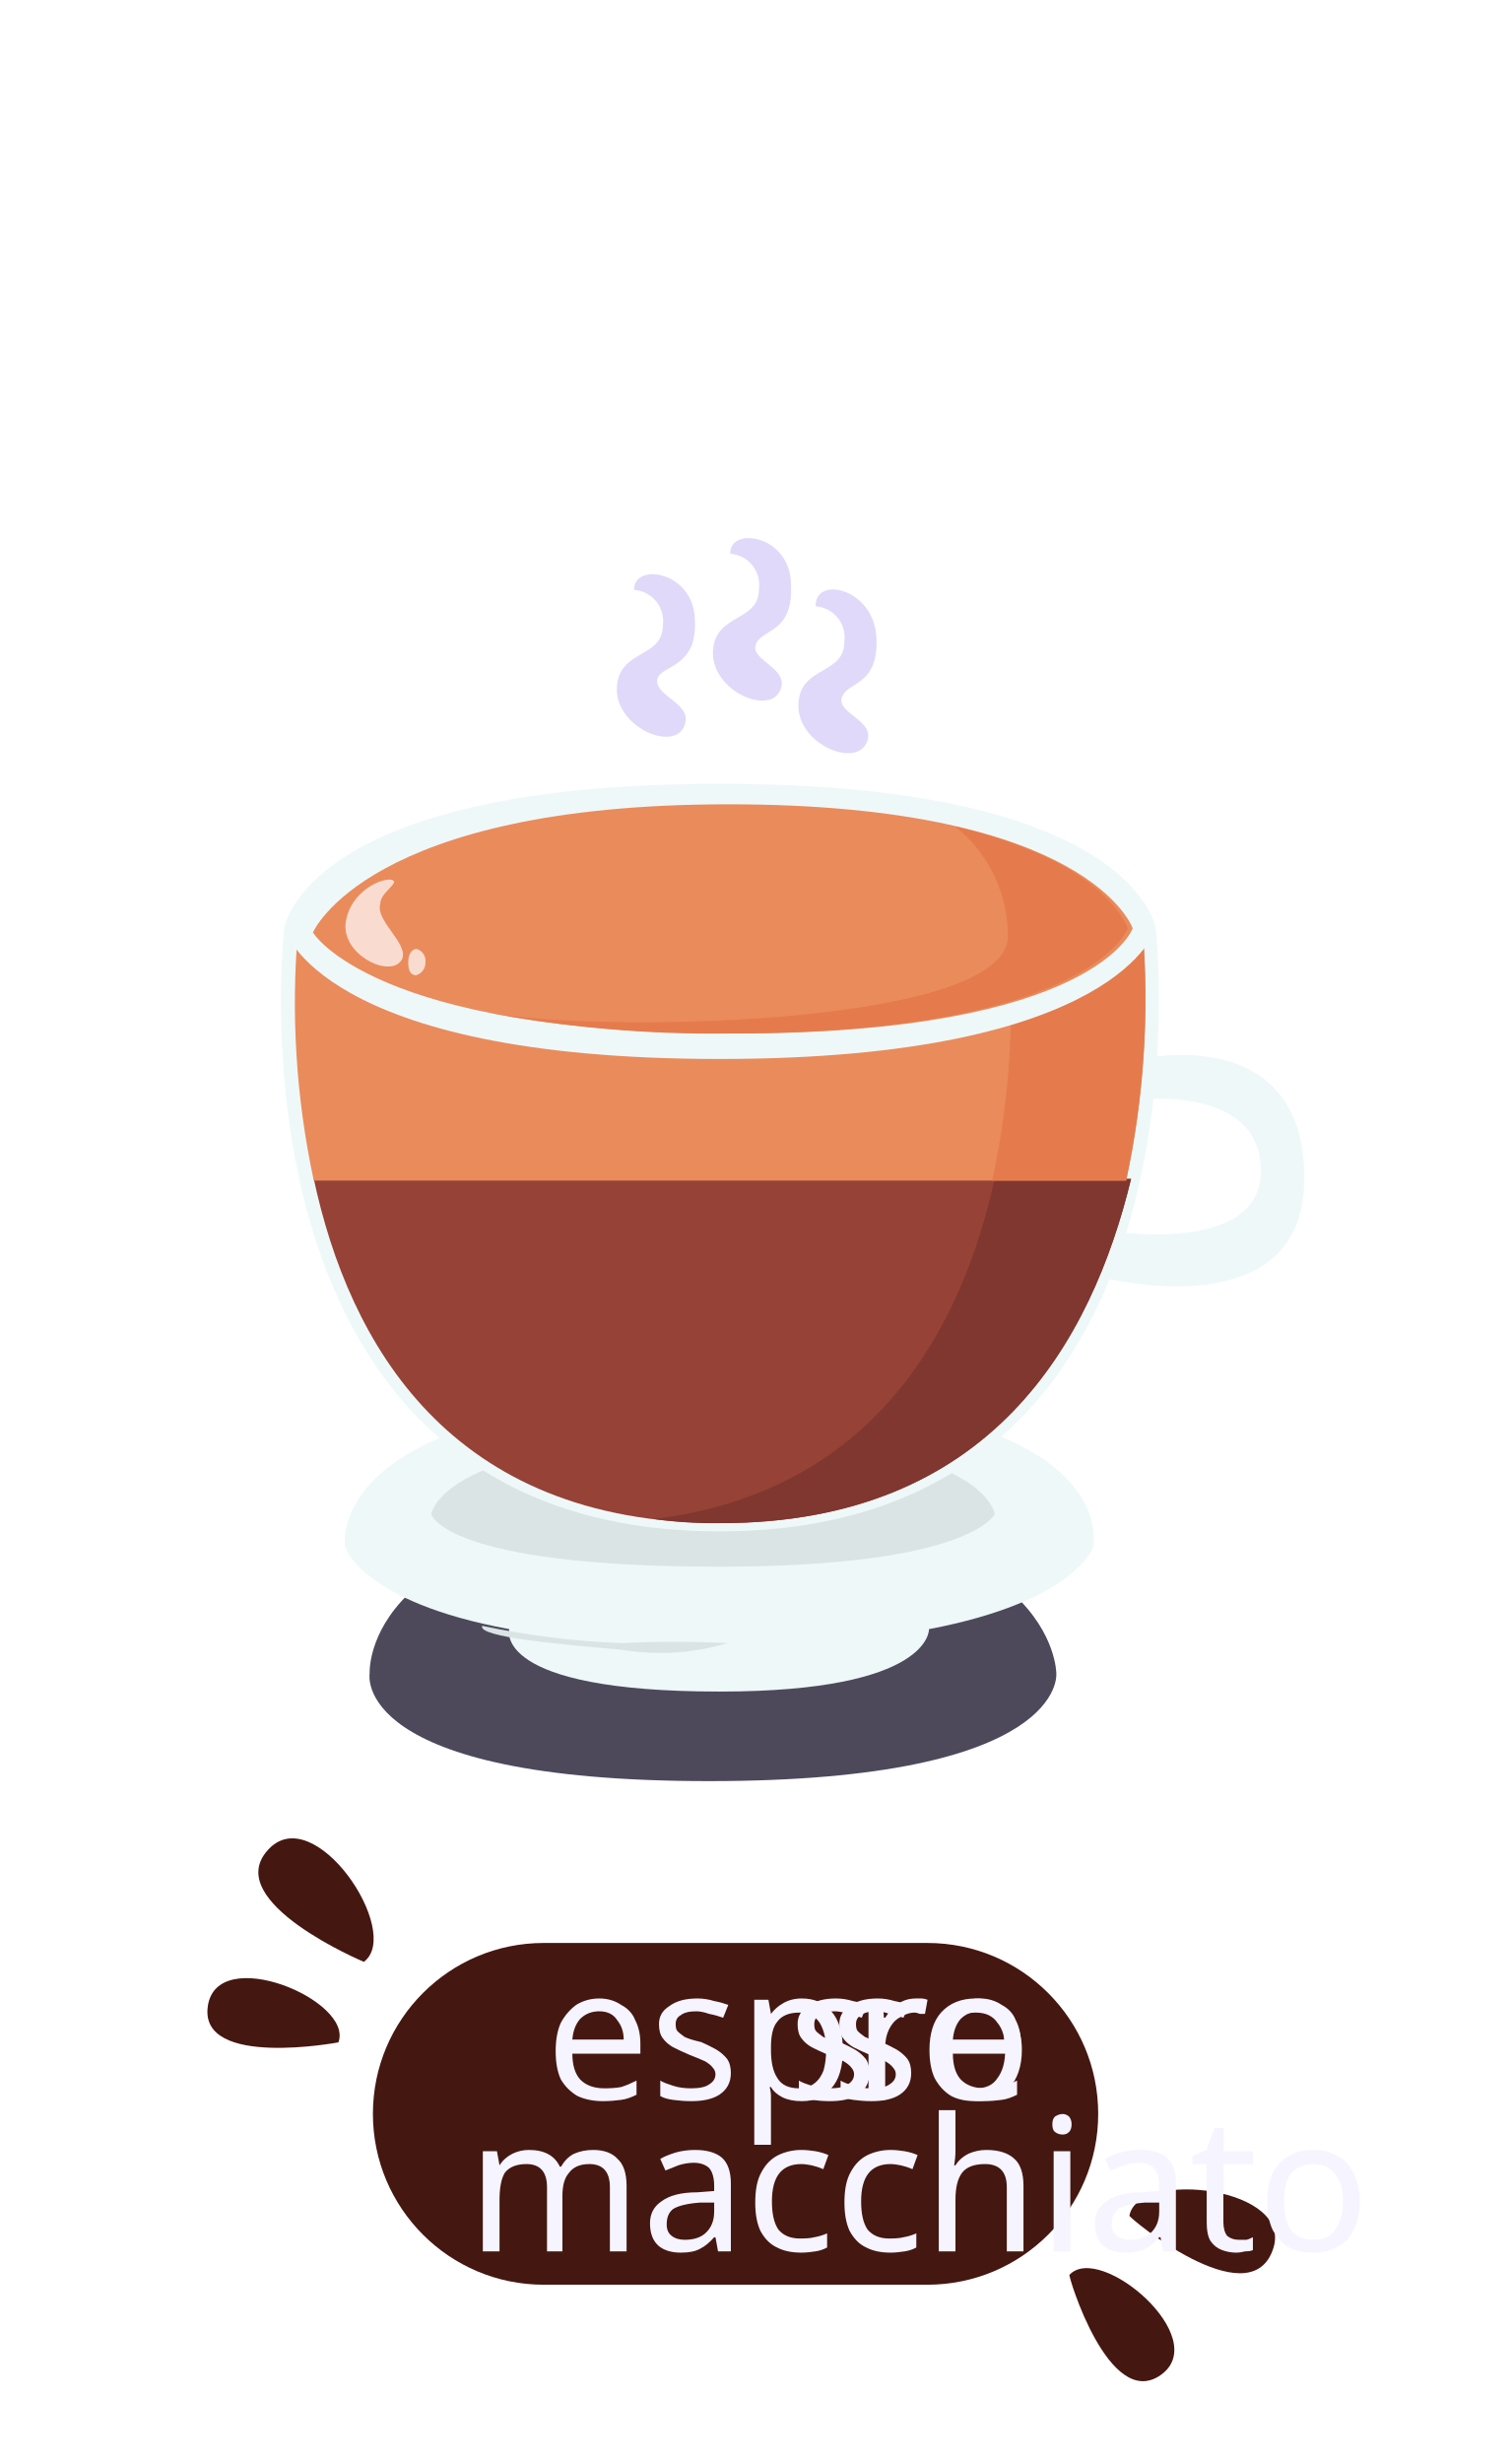
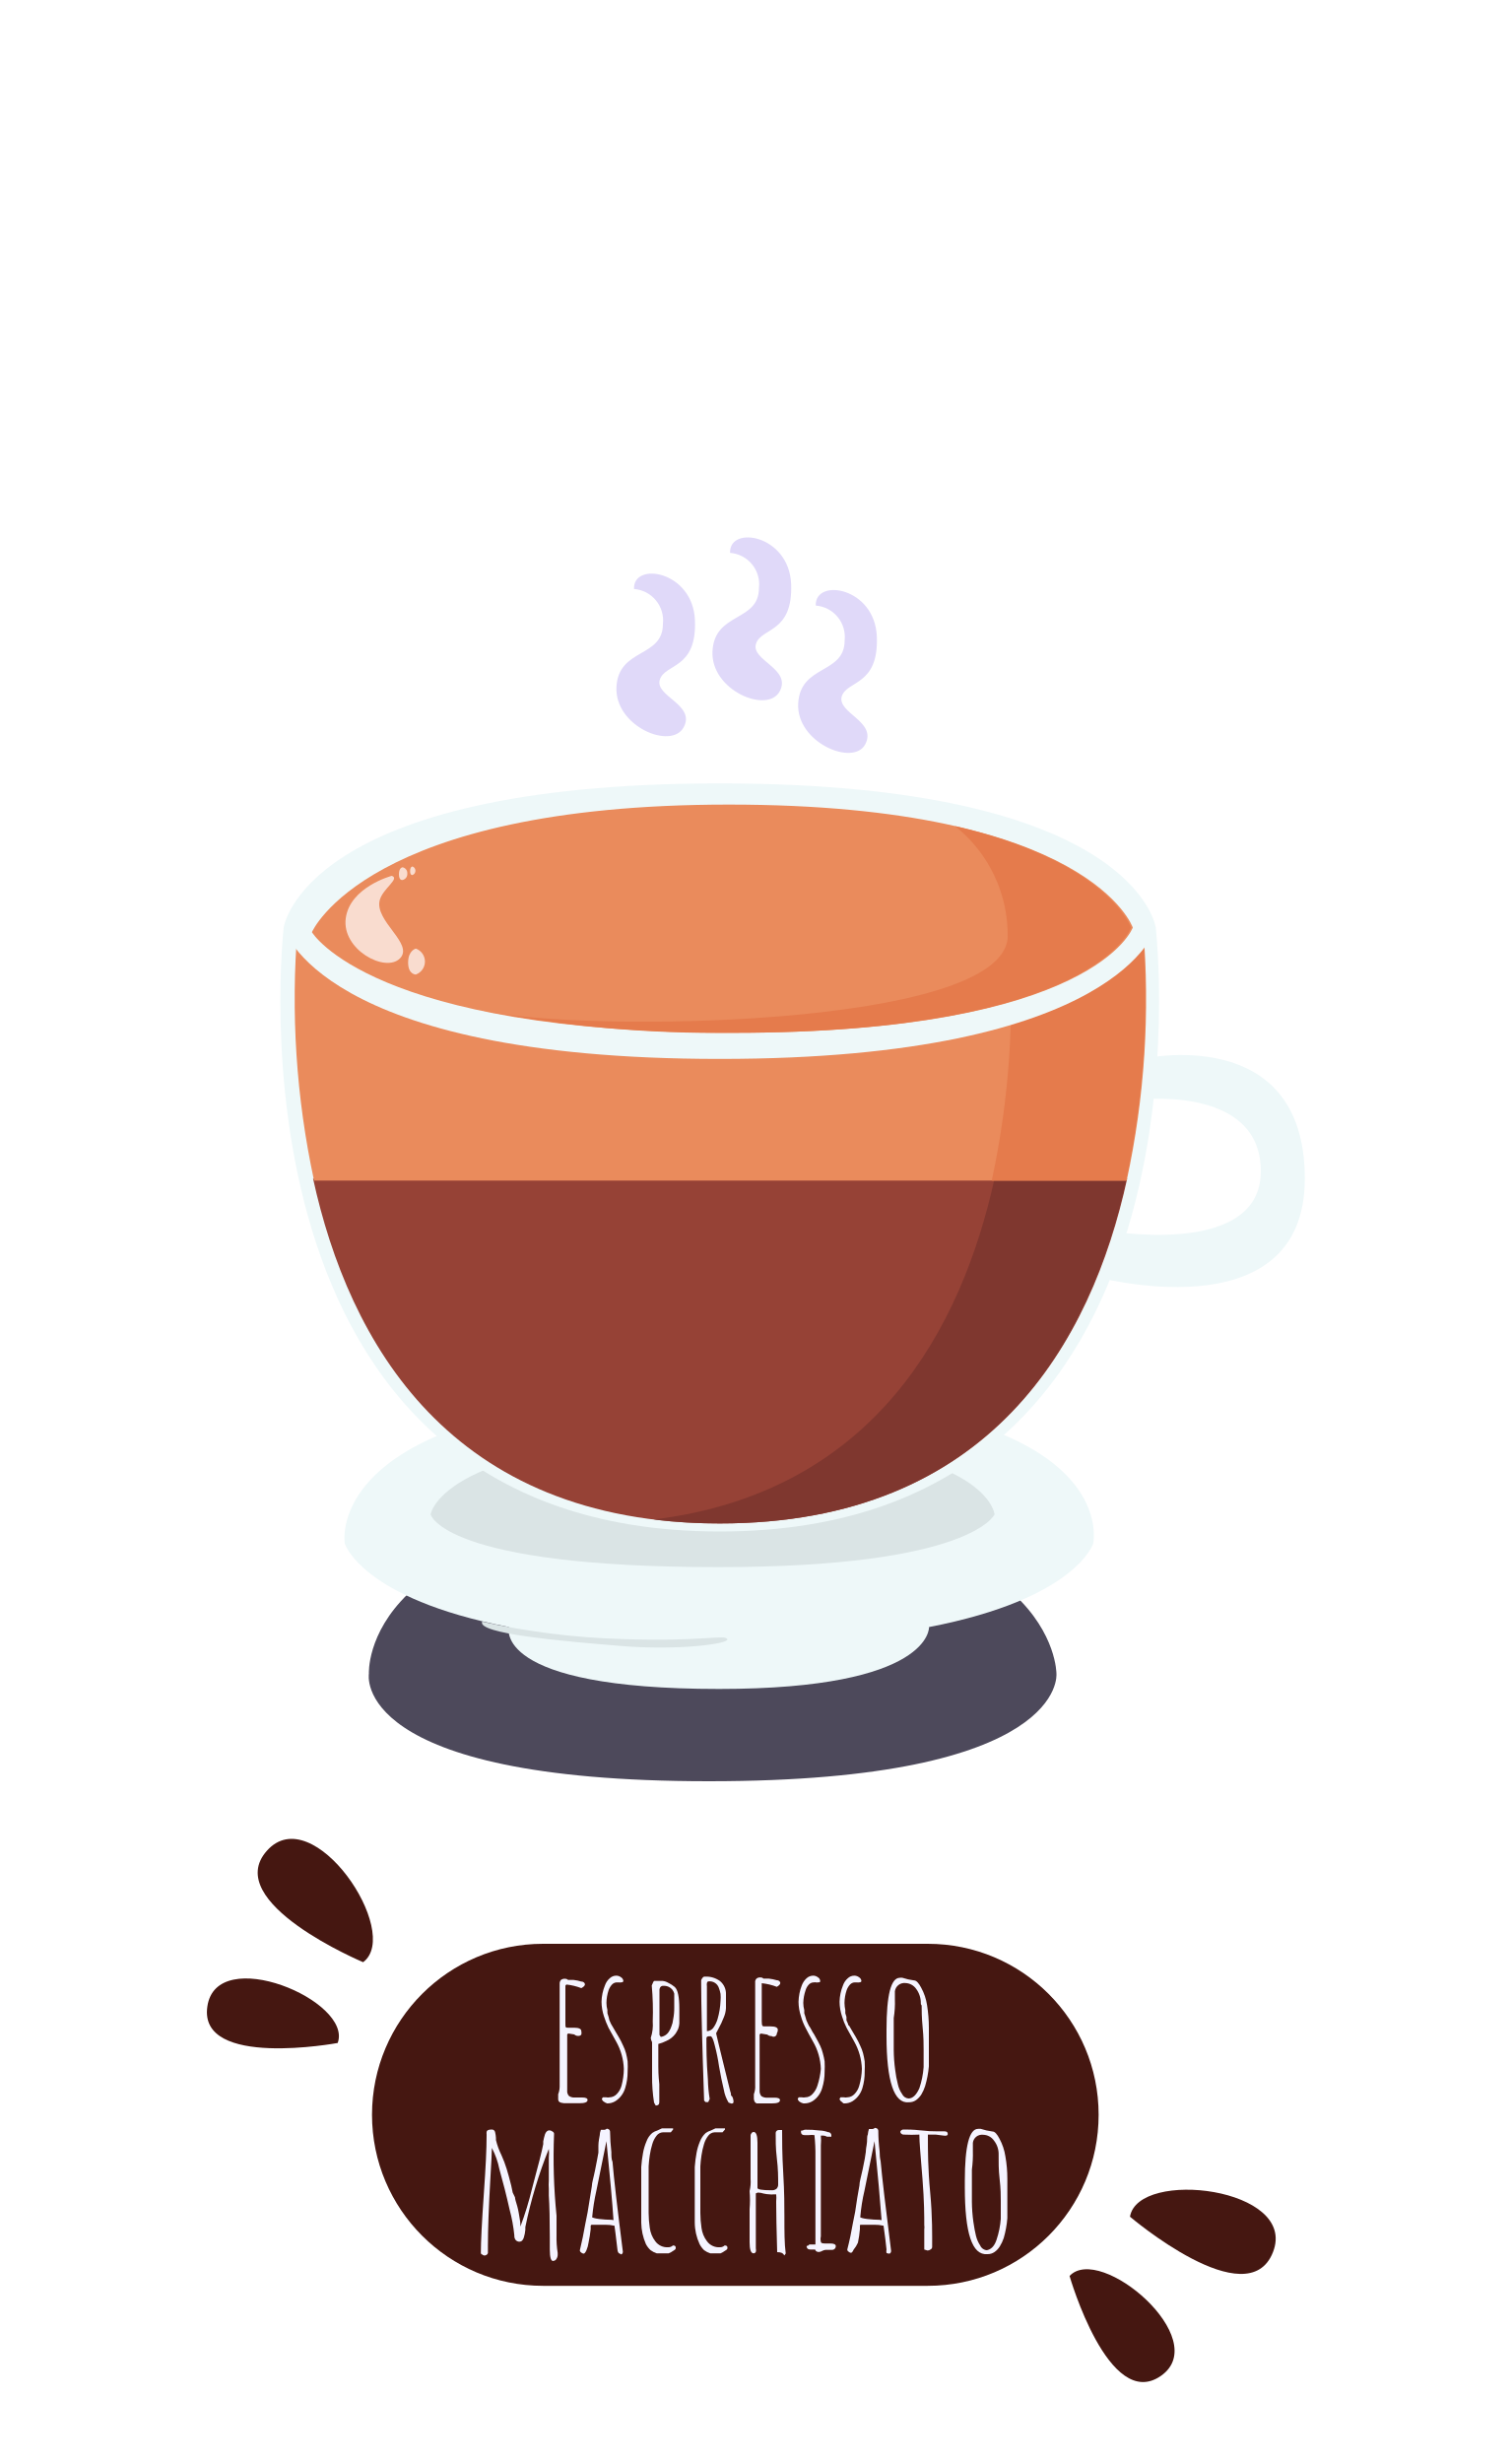
- <svg xmlns="http://www.w3.org/2000/svg" viewBox="0 0 18.4 29.98">
+ <svg xmlns="http://www.w3.org/2000/svg" viewBox="0 0 92.06 150">
  <defs>
-     <style>.cls-1{fill:none;}.cls-2{fill:#4d495b;}.cls-3{fill:#eef8f9;}.cls-4{fill:#dae4e5;}.cls-5{fill:#964236;}.cls-6{fill:#7f372f;}.cls-7{fill:#ea8b5c;}.cls-8{fill:#e57b4c;}.cls-9{fill:#f9dccf;}.cls-10{fill:#e0d9f9;}.cls-11{fill:#451711;}.cls-12{font-size:2.26px;fill:#f5f4ff;font-family:AmaticSC-Regular, Amatic SC;}.cls-13{letter-spacing:-0.02em;}</style>
+     <style>.cls-1{fill:none;}.cls-2{fill:#4d495b;}.cls-3{fill:#eef8f9;}.cls-4{fill:#dae4e5;}.cls-5{fill:#964236;}.cls-6{fill:#7f372f;}.cls-7{fill:#ea8b5c;}.cls-8{fill:#e57b4c;}.cls-9{fill:#f9dccf;}.cls-10{fill:#e0d9f9;}.cls-11{fill:#451711;}.cls-12{fill:#f5f4ff;}</style>
  </defs>
  <g id="coffee_types_illustration_pack" data-name="coffee types illustration pack">
-     <rect class="cls-1" width="18.4" height="29.98" rx="8" />
-     <path class="cls-2" d="M4.5,20.37s-.11-1.94,4.13-1.94,4.23,1.94,4.23,1.94.14,1.31-4.23,1.31S4.5,20.37,4.5,20.37Z" />
-     <path class="cls-3" d="M8.8,17c-4.91,0-4.6,1.83-4.6,1.83s.2.67,2,1h0s-.22.76,2.56.76c2.59,0,2.55-.76,2.55-.76h0c1.79-.34,2-1,2-1S13.72,17,8.8,17Z" />
-     <path class="cls-4" d="M8.78,17.5c-3.41,0-3.53.93-3.53.93s.15.64,3.5.64c3.08,0,3.36-.64,3.36-.64S12,17.5,8.78,17.5Z" />
-     <path class="cls-4" d="M8.86,20a12.86,12.86,0,0,0-1.29,0,10,10,0,0,1-1.7-.21c-.06.14,1,.23,1.69.29A2.89,2.89,0,0,0,8.86,20Z" />
-     <path class="cls-3" d="M13.89,12.89l-.1.5s1.56-.21,1.56.86-1.94.72-1.94.72l-.12.55s2.59.73,2.59-1.18S13.89,12.89,13.89,12.89Z" />
-     <path class="cls-3" d="M14.07,11.3H3.46s-.85,7.34,5.3,7.34S14.07,11.3,14.07,11.3Z" />
-     <path class="cls-5" d="M3.82,14.35c.43,2,1.65,4.19,4.95,4.19s4.52-2.21,5-4.19Z" />
-     <path class="cls-6" d="M12.11,14.35c-.4,1.81-1.45,3.81-4.15,4.14a5.26,5.26,0,0,0,.81.05c3.29,0,4.52-2.21,5-4.19Z" />
-     <path class="cls-7" d="M13.71,14.37a10.5,10.5,0,0,0,.2-3.07H3.63a10.29,10.29,0,0,0,.19,3.07Z" />
-     <path class="cls-8" d="M13.91,11.3H12.27a10.29,10.29,0,0,1-.19,3.07h1.63A10.5,10.5,0,0,0,13.91,11.3Z" />
-     <path class="cls-3" d="M8.76,9.54c-5.06,0-5.3,1.76-5.3,1.76s.42,1.59,5.3,1.59,5.31-1.59,5.31-1.59S13.83,9.54,8.76,9.54Z" />
-     <path class="cls-7" d="M8.87,9.79c-4.4,0-5.06,1.56-5.06,1.56s.72,1.23,5.13,1.23,4.85-1.28,4.85-1.28S13.28,9.79,8.87,9.79Z" />
-     <path class="cls-8" d="M11.63,10.06a1.71,1.71,0,0,1,.64,1.36c-.08,1.09-5.16,1.16-6.4.89h0a14.57,14.57,0,0,0,3,.27c4.41,0,4.86-1.28,4.86-1.28S13.49,10.49,11.63,10.06Z" />
-     <path class="cls-9" d="M4.63,11c0-.14.25-.26.14-.29s-.5.13-.56.51.49.67.66.49S4.56,11.22,4.63,11Z" />
-     <path class="cls-9" d="M4.91,10.56s0,0,0,.09,0,.07,0,.07,0,0,0-.08S4.91,10.56,4.91,10.56Z" />
-     <path class="cls-9" d="M5,10.66a0,0,0,0,0,0-.05s0-.06,0-.06,0,0,0,.06S5,10.66,5,10.66Z" />
-     <path class="cls-9" d="M5.07,11.55s-.1,0-.1.17.1.15.1.15a.16.16,0,0,0,.11-.16A.15.15,0,0,0,5.07,11.55Z" />
-     <path class="cls-10" d="M8.46,7.56c0-.61-.75-.72-.74-.38a.38.38,0,0,1,.35.43c0,.41-.54.29-.56.76s.66.77.81.49S8,8.49,8,8.29,8.49,8.16,8.46,7.56Z" />
-     <path class="cls-10" d="M9.63,7.12c0-.61-.75-.72-.74-.38a.38.38,0,0,1,.35.43c0,.41-.54.29-.56.76s.66.77.81.49-.35-.37-.29-.57S9.66,7.72,9.63,7.12Z" />
-     <path class="cls-10" d="M10.25,8.49c.06-.2.45-.13.42-.73S9.92,7,9.93,7.38a.38.38,0,0,1,.35.43c0,.41-.54.29-.56.76s.66.77.82.49S10.18,8.69,10.25,8.49Z" />
-     <path class="cls-11" d="M13.37,25.73a2.08,2.08,0,0,1-2.08,2.08H6.62a2.08,2.08,0,0,1-2.08-2.08h0a2.08,2.08,0,0,1,2.08-2.08h4.67a2.08,2.08,0,0,1,2.08,2.08Z" />
-     <path class="cls-11" d="M2.53,24.42c.11-.77,1.78-.07,1.59.44C4.12,24.86,2.42,25.18,2.53,24.42Z" />
-     <path class="cls-11" d="M3.26,22.52c.56-.63,1.65,1,1.17,1.36C4.43,23.88,2.69,23.15,3.26,22.52Z" />
-     <path class="cls-11" d="M14.13,28.91c.64-.45-.74-1.62-1.11-1.22C13,27.69,13.5,29.35,14.13,28.91Z" />
-     <path class="cls-11" d="M15.49,27.4c.31-.78-1.64-1-1.74-.43C13.75,27,15.19,28.19,15.49,27.4Z" />
-     <text class="cls-12" transform="translate(6.64 25.56)">espre<tspan class="cls-13" x="2.96" y="0">s</tspan>
-       <tspan x="3.47" y="0">so</tspan>
-       <tspan x="-0.95" y="1.84">macchiato</tspan>
-     </text>
+     <rect class="cls-1" x="-0.05" y="-0.09" width="92.17" height="150.17" rx="8" />
+     <path class="cls-2" d="M22.47,101.93s-.54-9.73,20.71-9.73,21.17,9.73,21.17,9.73.71,6.55-21.17,6.55S22.47,101.93,22.47,101.93Z" />
+     <path class="cls-3" d="M44,84.88C19.42,84.88,21,94,21,94s1,3.35,10,5.09h0s-1.08,3.77,12.8,3.77c13,0,12.79-3.77,12.79-3.77h0c9-1.74,10-5.09,10-5.09S68.64,84.88,44,84.88Z" />
+     <path class="cls-4" d="M43.9,87.57c-17,0-17.67,4.66-17.67,4.66s.74,3.21,17.52,3.21c15.45,0,16.83-3.21,16.83-3.21S60.21,87.57,43.9,87.57Z" />
+     <path class="cls-4" d="M44.3,99.82c-.17-.29-1.47.17-6.42,0a45.14,45.14,0,0,1-8.51-1.06c-.33.74,4.9,1.19,8.43,1.48S44.47,100.11,44.3,99.82Z" />
+     <path class="cls-3" d="M69.52,64.49,69,67s7.8-1.07,7.8,4.33-9.69,3.58-9.69,3.58l-.63,2.79s13,3.65,13-5.92S69.52,64.49,69.52,64.49Z" />
+     <path class="cls-3" d="M70.4,56.49H17.28S13,93.27,43.84,93.27,70.4,56.49,70.4,56.49Z" />
+     <path class="cls-5" d="M19.07,71.78c2.17,9.92,8.29,21,24.79,21s22.63-11.08,24.8-21Z" />
+     <path class="cls-6" d="M60.58,71.78c-2,9.07-7.26,19.1-20.76,20.76a32.51,32.51,0,0,0,4,.24c16.51,0,22.63-11.08,24.8-21Z" />
+     <path class="cls-7" d="M68.63,71.9a52.05,52.05,0,0,0,1-15.41H18.13a52.45,52.45,0,0,0,1,15.41Z" />
+     <path class="cls-8" d="M69.59,56.49H61.41a52.45,52.45,0,0,1-1,15.41h8.18A52.05,52.05,0,0,0,69.59,56.49Z" />
+     <path class="cls-3" d="M43.84,47.71c-25.38,0-26.56,8.78-26.56,8.78s2.1,8,26.56,8,26.56-8,26.56-8S69.23,47.71,43.84,47.71Z" />
+     <path class="cls-7" d="M44.39,49C22.32,49,19,56.77,19,56.77s3.61,6.13,25.68,6.13S69,56.49,69,56.49,66.46,49,44.39,49Z" />
+     <path class="cls-8" d="M58.17,50.31a8.47,8.47,0,0,1,3.21,6.8c-.38,5.48-25.83,5.79-32,4.44v0A75.51,75.51,0,0,0,44.6,62.9c22.07,0,24.29-6.41,24.29-6.41S67.52,52.47,58.17,50.31Z" />
+     <path class="cls-9" d="M23.13,54.82c.19-.71,1.26-1.32.73-1.48,0,0-2.55.68-2.8,2.59s2.42,3.33,3.3,2.44S22.8,56.1,23.13,54.82Z" />
+     <path class="cls-9" d="M24.53,52.82s-.23,0-.23.42.23.35.23.35a.37.37,0,0,0,.28-.39A.36.36,0,0,0,24.53,52.82Z" />
+     <path class="cls-9" d="M25.13,53.29a.28.28,0,0,0,0-.52s-.15,0-.15.28S25.13,53.29,25.13,53.29Z" />
+     <path class="cls-9" d="M25.33,57.77s-.47.11-.47.85.47.73.47.73a.84.84,0,0,0,0-1.58Z" />
+     <path class="cls-10" d="M42.33,37.76c-.13-3-3.78-3.58-3.71-1.89A1.92,1.92,0,0,1,40.38,38c0,2.08-2.71,1.45-2.83,3.84s3.33,3.84,4.09,2.46-1.76-1.89-1.45-2.9S42.46,40.78,42.33,37.76Z" />
+     <path class="cls-10" d="M48.19,35.56c-.13-3-3.78-3.59-3.72-1.89a1.92,1.92,0,0,1,1.76,2.14c0,2.08-2.7,1.45-2.83,3.84s3.34,3.84,4.09,2.46-1.76-1.89-1.44-2.9S48.31,38.58,48.19,35.56Z" />
+     <path class="cls-10" d="M51.27,42.42c.31-1,2.26-.63,2.14-3.65s-3.78-3.59-3.72-1.89A1.92,1.92,0,0,1,51.45,39c0,2.08-2.7,1.45-2.83,3.84S52,46.7,52.71,45.32,51,43.43,51.27,42.42Z" />
+     <path class="cls-11" d="M66.92,128.79a10.41,10.41,0,0,1-10.41,10.42H33.08a10.42,10.42,0,0,1-10.42-10.42h0a10.42,10.42,0,0,1,10.42-10.41H56.51a10.41,10.41,0,0,1,10.41,10.41Z" />
+     <path class="cls-11" d="M12.63,122.2c.55-3.85,8.88-.35,7.94,2.22C20.57,124.42,12.07,126,12.63,122.2Z" />
+     <path class="cls-11" d="M16.26,112.71c2.81-3.16,8.26,5,5.86,6.79C22.12,119.5,13.44,115.86,16.26,112.71Z" />
+     <path class="cls-11" d="M70.72,144.69c3.18-2.23-3.71-8.08-5.57-6.08C65.15,138.61,67.54,146.92,70.72,144.69Z" />
+     <path class="cls-11" d="M77.54,137.16c1.55-3.94-8.22-5.09-8.71-2.16C68.83,135,76,141.1,77.54,137.16Z" />
+     <path class="cls-12" d="M34,127.83v-.15s0-.08,0-.14l0,0a1.29,1.29,0,0,0,.09-.46q0-.27,0-.75l0-.75c0-.37,0-.94,0-1.69s0-1.24,0-1.71l0-.68c0-.2,0-.43,0-.68a.33.33,0,0,1,.08-.24.36.36,0,0,1,.25-.07.24.24,0,0,1,.18.07l.33,0a2.51,2.51,0,0,1,.48.1c.15,0,.22.1.22.17s-.07.15-.22.23a3.61,3.61,0,0,0-.91-.22l-.06.07c0,.07,0,.23,0,.49s0,.61,0,.87,0,.56,0,.88,0,.32.16.32l.18,0h.19c.29,0,.44.07.44.21a.46.46,0,0,1,0,.21.21.21,0,0,1-.17.08.34.34,0,0,1-.26-.09l-.37-.06h0l-.06.06v0c0,.13,0,.43,0,.9,0,.29,0,.56,0,.8v.8c0,.3,0,.6,0,.91a.43.43,0,0,0,.11.34.57.57,0,0,0,.37.09l.2,0h.23q.33,0,.33.15c0,.14-.17.2-.5.2h-.93C34.09,128.06,34,128,34,127.83Z" />
+     <path class="cls-12" d="M36.79,128a.25.25,0,0,1-.13-.18l.06-.09.21,0a.45.45,0,0,0,.2,0,.62.62,0,0,0,.44-.2,1.16,1.16,0,0,0,.29-.51A4.08,4.08,0,0,0,38,126a3.63,3.63,0,0,0-.47-1.67c-.2-.35-.35-.62-.46-.83a5.36,5.36,0,0,1-.28-.7,2.91,2.91,0,0,1-.15-.89,2.79,2.79,0,0,1,.21-1,1,1,0,0,1,.29-.43.57.57,0,0,1,.4-.16.48.48,0,0,1,.29.1.29.29,0,0,1,.14.22q0,.09-.15.09a.19.19,0,0,1-.11,0l-.13,0a.41.41,0,0,0-.3.13,1,1,0,0,0-.21.35,2.53,2.53,0,0,0-.13.77,1.67,1.67,0,0,0,.06.44.37.37,0,0,0,0,.12.2.2,0,0,1,0,.07l.07.22.05.21.09.2s.05.1.08.14l.07.12.14.24s.09.15.19.32a5.28,5.28,0,0,1,.27.53,2.54,2.54,0,0,1,.17.45,4.4,4.4,0,0,1,.1.5,5.9,5.9,0,0,1,0,.63,3.29,3.29,0,0,1-.15,1,1.42,1.42,0,0,1-.59.79.92.92,0,0,1-.5.14l0,0A.54.54,0,0,1,36.79,128Zm1.14-7.28a0,0,0,0,0,0,0h0Z" />
+     <path class="cls-12" d="M39.84,128.05a9.78,9.78,0,0,1-.12-1.63q0-.36,0-1l0-1.05a.63.63,0,0,1-.08-.26,2.51,2.51,0,0,0,.12-1,17.26,17.26,0,0,0-.06-2.19c.07-.19.12-.28.16-.28h.5a.84.84,0,0,1,.35.12,1.75,1.75,0,0,1,.39.25c.19.17.28.62.28,1.33,0,.39,0,.68,0,.89a1.17,1.17,0,0,1-.07.33,2.19,2.19,0,0,1-.16.29,1.36,1.36,0,0,1-.57.45,2.45,2.45,0,0,1-.48.18v1.35c0,.18,0,.55.06,1.1l0,.37,0,.73c0,.14-.08.2-.22.2Zm.92-4.35a1.2,1.2,0,0,0,.14-.3A1.39,1.39,0,0,0,41,123a3.42,3.42,0,0,0,.07-.75V122a2.81,2.81,0,0,0,0-.3,2.54,2.54,0,0,0,0-.29.67.67,0,0,0-.12-.24.64.64,0,0,0-.2-.16.67.67,0,0,0-.33-.07.22.22,0,0,0-.19.07.33.33,0,0,0-.06.23c0,.18,0,.46,0,.82l0,.81c0,.2,0,.37,0,.53l0,.53.08.12A.69.69,0,0,0,40.76,123.7Z" />
+     <path class="cls-12" d="M44.38,128.05a2.22,2.22,0,0,1-.29-.78c-.1-.42-.2-.89-.29-1.42a11.16,11.16,0,0,0-.26-1.28c-.09-.38-.18-.56-.26-.56h0c-.16,0-.25,0-.25.15,0,.55,0,1.37.09,2.48a8.12,8.12,0,0,0,.11,1.19l-.09.19h-.16l-.09-.09c-.12-3.48-.18-5.86-.18-7.12a1.28,1.28,0,0,1,0-.21.39.39,0,0,1,.08-.14.15.15,0,0,1,.16-.08,1.4,1.4,0,0,1,.92.28,1,1,0,0,1,.35.81v.83a1.63,1.63,0,0,1-.14.58,5.05,5.05,0,0,1-.31.66l-.15.29c.09.38.25,1.07.5,2.07s.37,1.53.4,1.59,0,0,0,.05,0,.08.08.14a.72.72,0,0,1,.08.27c0,.11,0,.16-.13.16Zm-.94-4.54a1.76,1.76,0,0,0,.27-.55,4.65,4.65,0,0,0,.18-1.1,2.46,2.46,0,0,0,0-.43,2,2,0,0,0-.1-.36.59.59,0,0,0-.64-.4s-.07,0-.09.1a.65.65,0,0,0,0,.2c0,.5,0,1,0,1.36s0,.87,0,1.37l0,0A.51.51,0,0,0,43.44,123.51Z" />
+     <path class="cls-12" d="M45.92,127.83v-.15a.57.57,0,0,0,0-.14l0,0A1.29,1.29,0,0,0,46,127q0-.27,0-.75l0-.75c0-.37,0-.94,0-1.69s0-1.24,0-1.71l0-.68c0-.2,0-.43,0-.68a.29.29,0,0,1,.08-.24.33.33,0,0,1,.24-.07.21.21,0,0,1,.18.07l.33,0a2.81,2.81,0,0,1,.49.1c.14,0,.21.1.21.17s-.07.15-.21.23a3.66,3.66,0,0,0-.92-.22l0,.07c0,.07,0,.23,0,.49s0,.61,0,.87,0,.56,0,.88.06.32.16.32l.18,0h.2c.29,0,.44.07.44.21a.37.37,0,0,1-.06.21A.2.2,0,0,1,47,124a.36.36,0,0,1-.26-.09l-.36-.06h-.06l-.05.06v0c0,.13,0,.43,0,.9,0,.29,0,.56,0,.8v.8c0,.3,0,.6,0,.91a.47.47,0,0,0,.11.34.59.59,0,0,0,.38.09l.2,0h.22q.33,0,.33.15c0,.14-.16.2-.49.2h-.93C46,128.06,45.94,128,45.92,127.83Z" />
+     <path class="cls-12" d="M48.71,128a.27.27,0,0,1-.12-.18l.06-.09.2,0a.45.45,0,0,0,.2,0,.59.59,0,0,0,.44-.2,1.28,1.28,0,0,0,.3-.51A4.51,4.51,0,0,0,50,126a3.53,3.53,0,0,0-.48-1.67c-.19-.35-.35-.62-.45-.83a3.52,3.52,0,0,1-.28-.7,2.91,2.91,0,0,1-.15-.89,3,3,0,0,1,.2-1,1.13,1.13,0,0,1,.29-.43.6.6,0,0,1,.4-.16.46.46,0,0,1,.29.1.27.27,0,0,1,.14.22c0,.06,0,.09-.14.09a.24.24,0,0,1-.12,0,.27.27,0,0,0-.12,0,.42.42,0,0,0-.31.13.87.87,0,0,0-.2.35,2.57,2.57,0,0,0-.14.77,1.67,1.67,0,0,0,.06.44.74.74,0,0,1,0,.12.2.2,0,0,1,0,.07l.07.22.06.21.09.2.07.14.08.12.13.24a2.87,2.87,0,0,1,.19.32c.1.17.19.35.28.53a2.45,2.45,0,0,1,.16.45,4.24,4.24,0,0,1,.11.5,6.05,6.05,0,0,1,0,.63,3.29,3.29,0,0,1-.15,1,1.41,1.41,0,0,1-.58.79.94.94,0,0,1-.5.14l-.06,0A.59.59,0,0,1,48.71,128Zm1.15-7.28h0Z" />
+     <path class="cls-12" d="M51.27,128a.25.25,0,0,1-.13-.18l.06-.09.21,0a.45.45,0,0,0,.2,0,.62.62,0,0,0,.44-.2,1.16,1.16,0,0,0,.29-.51A4.08,4.08,0,0,0,52.5,126a3.63,3.63,0,0,0-.47-1.67c-.2-.35-.35-.62-.46-.83a4.25,4.25,0,0,1-.28-.7,2.91,2.91,0,0,1-.15-.89,2.79,2.79,0,0,1,.21-1,1,1,0,0,1,.29-.43.57.57,0,0,1,.4-.16.48.48,0,0,1,.29.1.29.29,0,0,1,.14.22q0,.09-.15.09a.19.19,0,0,1-.11,0l-.13,0a.41.41,0,0,0-.3.13,1,1,0,0,0-.21.35,2.53,2.53,0,0,0-.13.77,2.2,2.2,0,0,0,.05.44,1,1,0,0,0,0,.12.2.2,0,0,1,0,.07l.07.22,0,.21.09.2s0,.1.08.14l.07.12.14.24s.09.15.19.32a5.28,5.28,0,0,1,.27.53,2.54,2.54,0,0,1,.17.45,4.4,4.4,0,0,1,.1.5,6.05,6.05,0,0,1,0,.63,3.29,3.29,0,0,1-.14,1,1.42,1.42,0,0,1-.59.79.92.92,0,0,1-.5.14l-.05,0A.5.5,0,0,1,51.27,128Zm1.14-7.28a0,0,0,0,0,0,0h0Z" />
+     <path class="cls-12" d="M54,124v-.39c0-2.11.27-3.16.81-3.16a.41.41,0,0,1,.16,0,3.8,3.8,0,0,0,.71.16c.14,0,.29.17.43.44a3.18,3.18,0,0,1,.36,1.07,8.74,8.74,0,0,1,.11,1.37l0,0c0,.25,0,.47,0,.67v.68c0,.38,0,.73,0,1a6.06,6.06,0,0,1-.23,1.21,2.43,2.43,0,0,1-.23.51,1.3,1.3,0,0,1-.32.34.72.72,0,0,1-.44.13C54.46,128.13,54,126.75,54,124ZM56,127.18a5.18,5.18,0,0,0,.26-1.29c0-.45,0-.81,0-1.08s0-.75-.06-1.34-.06-1.09-.06-1.33l-.05-.09,0-.06a1.43,1.43,0,0,0-.28-.86.83.83,0,0,0-.67-.36.58.58,0,0,0-.63.5c0,.11,0,.28,0,.49a5.86,5.86,0,0,1-.07,1.14c0,.11,0,.29,0,.53l0,.53c0,.17,0,.31,0,.44v.45a9.35,9.35,0,0,0,.09,1.22,6.37,6.37,0,0,0,.16.86,1.65,1.65,0,0,0,.26.6.47.47,0,0,0,.39.27C55.59,127.8,55.81,127.6,56,127.18Z" />
+     <path class="cls-12" d="M33.49,137v-.74q0-1.64-.06-2.55l0-.41a3.22,3.22,0,0,1,0-.5c0-.26,0-.49,0-.7l0-.7a2.36,2.36,0,0,0,0-.53A27.59,27.59,0,0,0,32,135.63v.17a2.2,2.2,0,0,1-.09.46.49.49,0,0,1-.1.19.21.21,0,0,1-.14.07.3.3,0,0,1-.26-.1.41.41,0,0,1-.08-.28,9.78,9.78,0,0,0-.29-1.58c-.19-.85-.4-1.67-.62-2.45a4.74,4.74,0,0,0-.46-1.3q0,.39-.09,1.86c-.1,1.74-.15,3.1-.15,4.09v.46a.22.22,0,0,1-.24.14.24.24,0,0,1-.11-.06c-.06,0-.08-.07-.08-.09,0-.68.06-1.87.18-3.58s.17-2.77.17-3.56a.52.52,0,0,0,0-.11.22.22,0,0,1,0-.1c0-.11.1-.17.3-.17a.2.2,0,0,1,.22.17,2,2,0,0,1,.05.34v.13a4.35,4.35,0,0,0,.33.91,7.25,7.25,0,0,1,.32.84c.05.19.09.33.13.45.12.43.2.76.24,1l.14.29c0,.11.07.3.14.55s.11.53.14.71a2.35,2.35,0,0,1,.05.52,20.17,20.17,0,0,0,.71-2.32c.38-1.41.61-2.31.68-2.7,0,0,0,0,0-.06s0-.07,0-.11a3.94,3.94,0,0,1,.11-.44c.06-.15.15-.23.27-.23a.32.32,0,0,1,.18.07.17.17,0,0,1,.1.13,35.25,35.25,0,0,0,.15,5v.59c0,.17,0,.37,0,.6a5.82,5.82,0,0,0,.07,1.08.05.05,0,0,1,0,0s0,0,0,0a.34.34,0,0,1,0,.1.45.45,0,0,1-.07.25.23.23,0,0,1-.18.13C33.57,137.74,33.49,137.5,33.49,137Zm-.14-6.2h0Z" />
+     <path class="cls-12" d="M37.68,137.21a.36.36,0,0,1-.07-.21c-.07-.55-.11-.89-.12-1l-.06-.45a2.49,2.49,0,0,0-.57-.06l-.4,0-.4,0a.08.08,0,0,0-.08.05s0,0,0,0l0,.22a8,8,0,0,1-.13.82,1.81,1.81,0,0,1-.13.47c-.06.13-.12.2-.17.2a.26.26,0,0,1-.15-.07.17.17,0,0,1-.08-.13v0l0,0c.13-.54.24-1.07.33-1.6l.14-.7.14-.86.12-.74c0-.21.11-.54.2-1s.17-.86.2-1.05c0,0,0-.16,0-.42s.06-.5.08-.63a1,1,0,0,1,.07-.34h.16a.26.26,0,0,0,.2-.07.24.24,0,0,1,.14.05.17.17,0,0,1,.06.12,12.15,12.15,0,0,0,.08,1.25c0,.24,0,.44.07.6q.12,1.46.63,5.47v0a.19.19,0,0,1-.09.17C37.78,137.25,37.71,137.24,37.68,137.21Zm-.31-2c-.07-1.09-.22-2.69-.43-4.81l-.61,3a12.39,12.39,0,0,0-.26,1.64s.15.07.43.1a7.6,7.6,0,0,0,.76.05Z" />
+     <path class="cls-12" d="M40,137.23a1.29,1.29,0,0,1-.37-.19,1.35,1.35,0,0,1-.29-.38,3.36,3.36,0,0,1-.28-1.3c0-.25,0-.48,0-.68V133.4c0-.49,0-1,0-1.43a7.66,7.66,0,0,1,.11-.86,3.27,3.27,0,0,1,.21-.7,1.23,1.23,0,0,1,.35-.51,1,1,0,0,1,.31-.15l.28-.13H41l0,0,0,0a.15.15,0,0,1,0,.07l-.14.17h-.48a.51.51,0,0,0-.39.21,1.49,1.49,0,0,0-.26.52,4.5,4.5,0,0,0-.15.67,6.66,6.66,0,0,0-.07.67c0,.24,0,.4,0,.5l0,.05c0,.42,0,.8,0,1.14l0,1.15a6.35,6.35,0,0,0,.07.91,1.7,1.7,0,0,0,.33.81.9.9,0,0,0,.8.37.39.39,0,0,0,.28-.11c.12,0,.17.05.17.13s0,.11-.14.19a1.18,1.18,0,0,1-.29.16h-.37Z" />
+     <path class="cls-12" d="M43.26,137.23a1.29,1.29,0,0,1-.37-.19,1.34,1.34,0,0,1-.28-.38,3.17,3.17,0,0,1-.29-1.3c0-.25,0-.48,0-.68V133.4c0-.49,0-1,0-1.43a7.66,7.66,0,0,1,.11-.86,3.27,3.27,0,0,1,.21-.7,1.33,1.33,0,0,1,.35-.51,1.1,1.1,0,0,1,.31-.15l.28-.13h.58l0,0,0,0s0,0,0,.07l-.15.17h-.48a.51.51,0,0,0-.39.21,1.49,1.49,0,0,0-.26.52,4.5,4.5,0,0,0-.15.67,6.66,6.66,0,0,0-.07.67c0,.24,0,.4,0,.5l0,.05c0,.42,0,.8,0,1.14l0,1.15a6.35,6.35,0,0,0,.07.91,1.7,1.7,0,0,0,.33.81.9.9,0,0,0,.8.37.39.39,0,0,0,.28-.11c.12,0,.17.05.17.13s0,.11-.14.19a1.33,1.33,0,0,1-.28.16h-.38Z" />
+     <path class="cls-12" d="M47.34,137.16q-.06-2.08-.06-3l0,0,0-.11a2,2,0,0,0,0-.41l-.17,0a.78.78,0,0,1-.22,0,1.92,1.92,0,0,1-.38-.05,1.17,1.17,0,0,0-.35-.06l-.12.05c0,.26,0,.5,0,.71s0,.45,0,.71l0,.05c0,.21,0,.52,0,.95s0,.72,0,.93a.41.41,0,0,1,0,.21.15.15,0,0,1-.14.09c-.16,0-.24-.23-.24-.68s0-.73,0-1v-1a6.5,6.5,0,0,0,0-1.11,2.38,2.38,0,0,0,.06-.74c0-.37,0-.81,0-1.33l0-.44,0-.88a.2.2,0,0,1,.06-.14.15.15,0,0,1,.13-.07c.15,0,.23.22.23.65s0,1,0,1.39,0,.87,0,1.37c0,.09.28.14.85.14h0a.44.44,0,0,0,.31-.09.37.37,0,0,0,.1-.29c0-.4,0-.92-.08-1.56s-.07-1.21-.07-1.56a.17.17,0,0,1,.06-.12.19.19,0,0,1,.13-.05l.1,0,.1,0c0,.59,0,1.47.07,2.64s.07,2,.07,2.64c0,.89,0,1.64.08,2.24l-.08.12C47.68,137.2,47.57,137.16,47.34,137.16ZM47,133.07l0,0h0Z" />
+     <path class="cls-12" d="M49.65,137h-.18c-.17,0-.27,0-.32-.12s0-.09.09-.13l.06-.06h.32l.05,0,0-.11v-.13q0-.69,0-1.23l0-.42,0-.83c0-.29,0-.73,0-1.32l0-1.31a10.71,10.71,0,0,0-.06-1.31,1.26,1.26,0,0,0-.33,0H49c-.14,0-.21-.07-.21-.19s0-.07.1-.09a.35.35,0,0,1,.17-.05,6.2,6.2,0,0,1,.86.05,1.6,1.6,0,0,1,.52.1c.14,0,.2.11.2.19a.42.42,0,0,1,0,.09l-.26,0a.57.57,0,0,0-.33-.07l-.05,0a3.2,3.2,0,0,1,0,.6c0,.49,0,.94,0,1.34l0,1.35c0,.34,0,.75,0,1.23s0,1,0,1.24V136c0,.05,0,.12,0,.2a.67.67,0,0,0,0,.32v0c0,.08.08.11.24.11h.34c.22,0,.33.06.33.16a.22.22,0,0,1-.07.17.24.24,0,0,1-.18.06l-.18,0-.19,0a.53.53,0,0,0-.2.06.46.46,0,0,1-.21.07C49.78,137.15,49.68,137.11,49.65,137Z" />
+     <path class="cls-12" d="M54,137.21A.45.45,0,0,1,54,137c-.06-.55-.1-.89-.12-1l-.06-.45a2.34,2.34,0,0,0-.56-.06l-.41,0-.39,0c-.05,0-.08,0-.08.05a.06.06,0,0,1,0,0l0,.22a7.12,7.12,0,0,1-.12.82A1.77,1.77,0,0,1,52,137c-.06.13-.11.2-.17.2a.26.26,0,0,1-.14-.07.15.15,0,0,1-.08-.13V137c.14-.54.25-1.07.34-1.6l.14-.7.13-.86.13-.74c0-.21.1-.54.2-1s.17-.86.19-1.05c0,0,0-.16.05-.42s0-.5.07-.63a1.43,1.43,0,0,1,.07-.34h.16a.24.24,0,0,0,.2-.07.27.27,0,0,1,.15.05.17.17,0,0,1,.06.12,9.86,9.86,0,0,0,.08,1.25q0,.36.06.6.13,1.46.64,5.47v0a.19.19,0,0,1-.09.17C54.13,137.25,54.06,137.24,54,137.21Zm-.3-2c-.08-1.09-.22-2.69-.43-4.81l-.61,3a10.81,10.81,0,0,0-.26,1.64s.14.07.43.1a7.42,7.42,0,0,0,.75.05Z" />
+     <path class="cls-12" d="M56.3,137v-.42c0-.12,0-.25,0-.4s0-.14,0-.2v-.2a.93.93,0,0,0,0-.27c0-.51,0-1.45-.11-2.82S56,130.46,56,130a9.27,9.27,0,0,1-.94,0c-.15,0-.22-.1-.22-.18a.21.21,0,0,1,.21-.13c.23,0,.56,0,1,.05s.72.06,1,.06h.24l.23,0q.21,0,.21.15c0,.05,0,.08-.08.11a.39.39,0,0,1-.17,0L57,130l-.48,0s0,0,0,0,0,.09,0,.21c0,.73,0,1.84.14,3.32s.12,2.65.12,3.32a.17.17,0,0,1-.09.14.32.32,0,0,1-.19.07Z" />
+     <path class="cls-12" d="M58.77,133.2v-.39c0-2.1.27-3.16.81-3.16l.16,0a3.8,3.8,0,0,0,.71.16c.15,0,.29.17.43.44a3.27,3.27,0,0,1,.36,1.07,7.76,7.76,0,0,1,.12,1.37l0,.06c0,.24,0,.47,0,.66v.68c0,.38,0,.73,0,1a6.11,6.11,0,0,1-.22,1.21,2.43,2.43,0,0,1-.24.51,1.15,1.15,0,0,1-.32.34.72.72,0,0,1-.44.13C59.21,137.36,58.77,136,58.77,133.2Zm1.93,3.21a5.2,5.2,0,0,0,.26-1.28c0-.46,0-.82,0-1.09s0-.75-.07-1.33-.06-1.1-.06-1.34l0-.09,0-.05a1.33,1.33,0,0,0-.28-.86.82.82,0,0,0-.67-.36.56.56,0,0,0-.62.49c0,.12,0,.28,0,.49a7,7,0,0,1-.06,1.14c0,.11,0,.29,0,.53l0,.53c0,.17,0,.32,0,.44v.46a9.6,9.6,0,0,0,.09,1.22c.05.34.1.62.16.86a1.88,1.88,0,0,0,.26.59.46.46,0,0,0,.4.28C60.34,137,60.56,136.83,60.7,136.41Z" />
  </g>
</svg>
